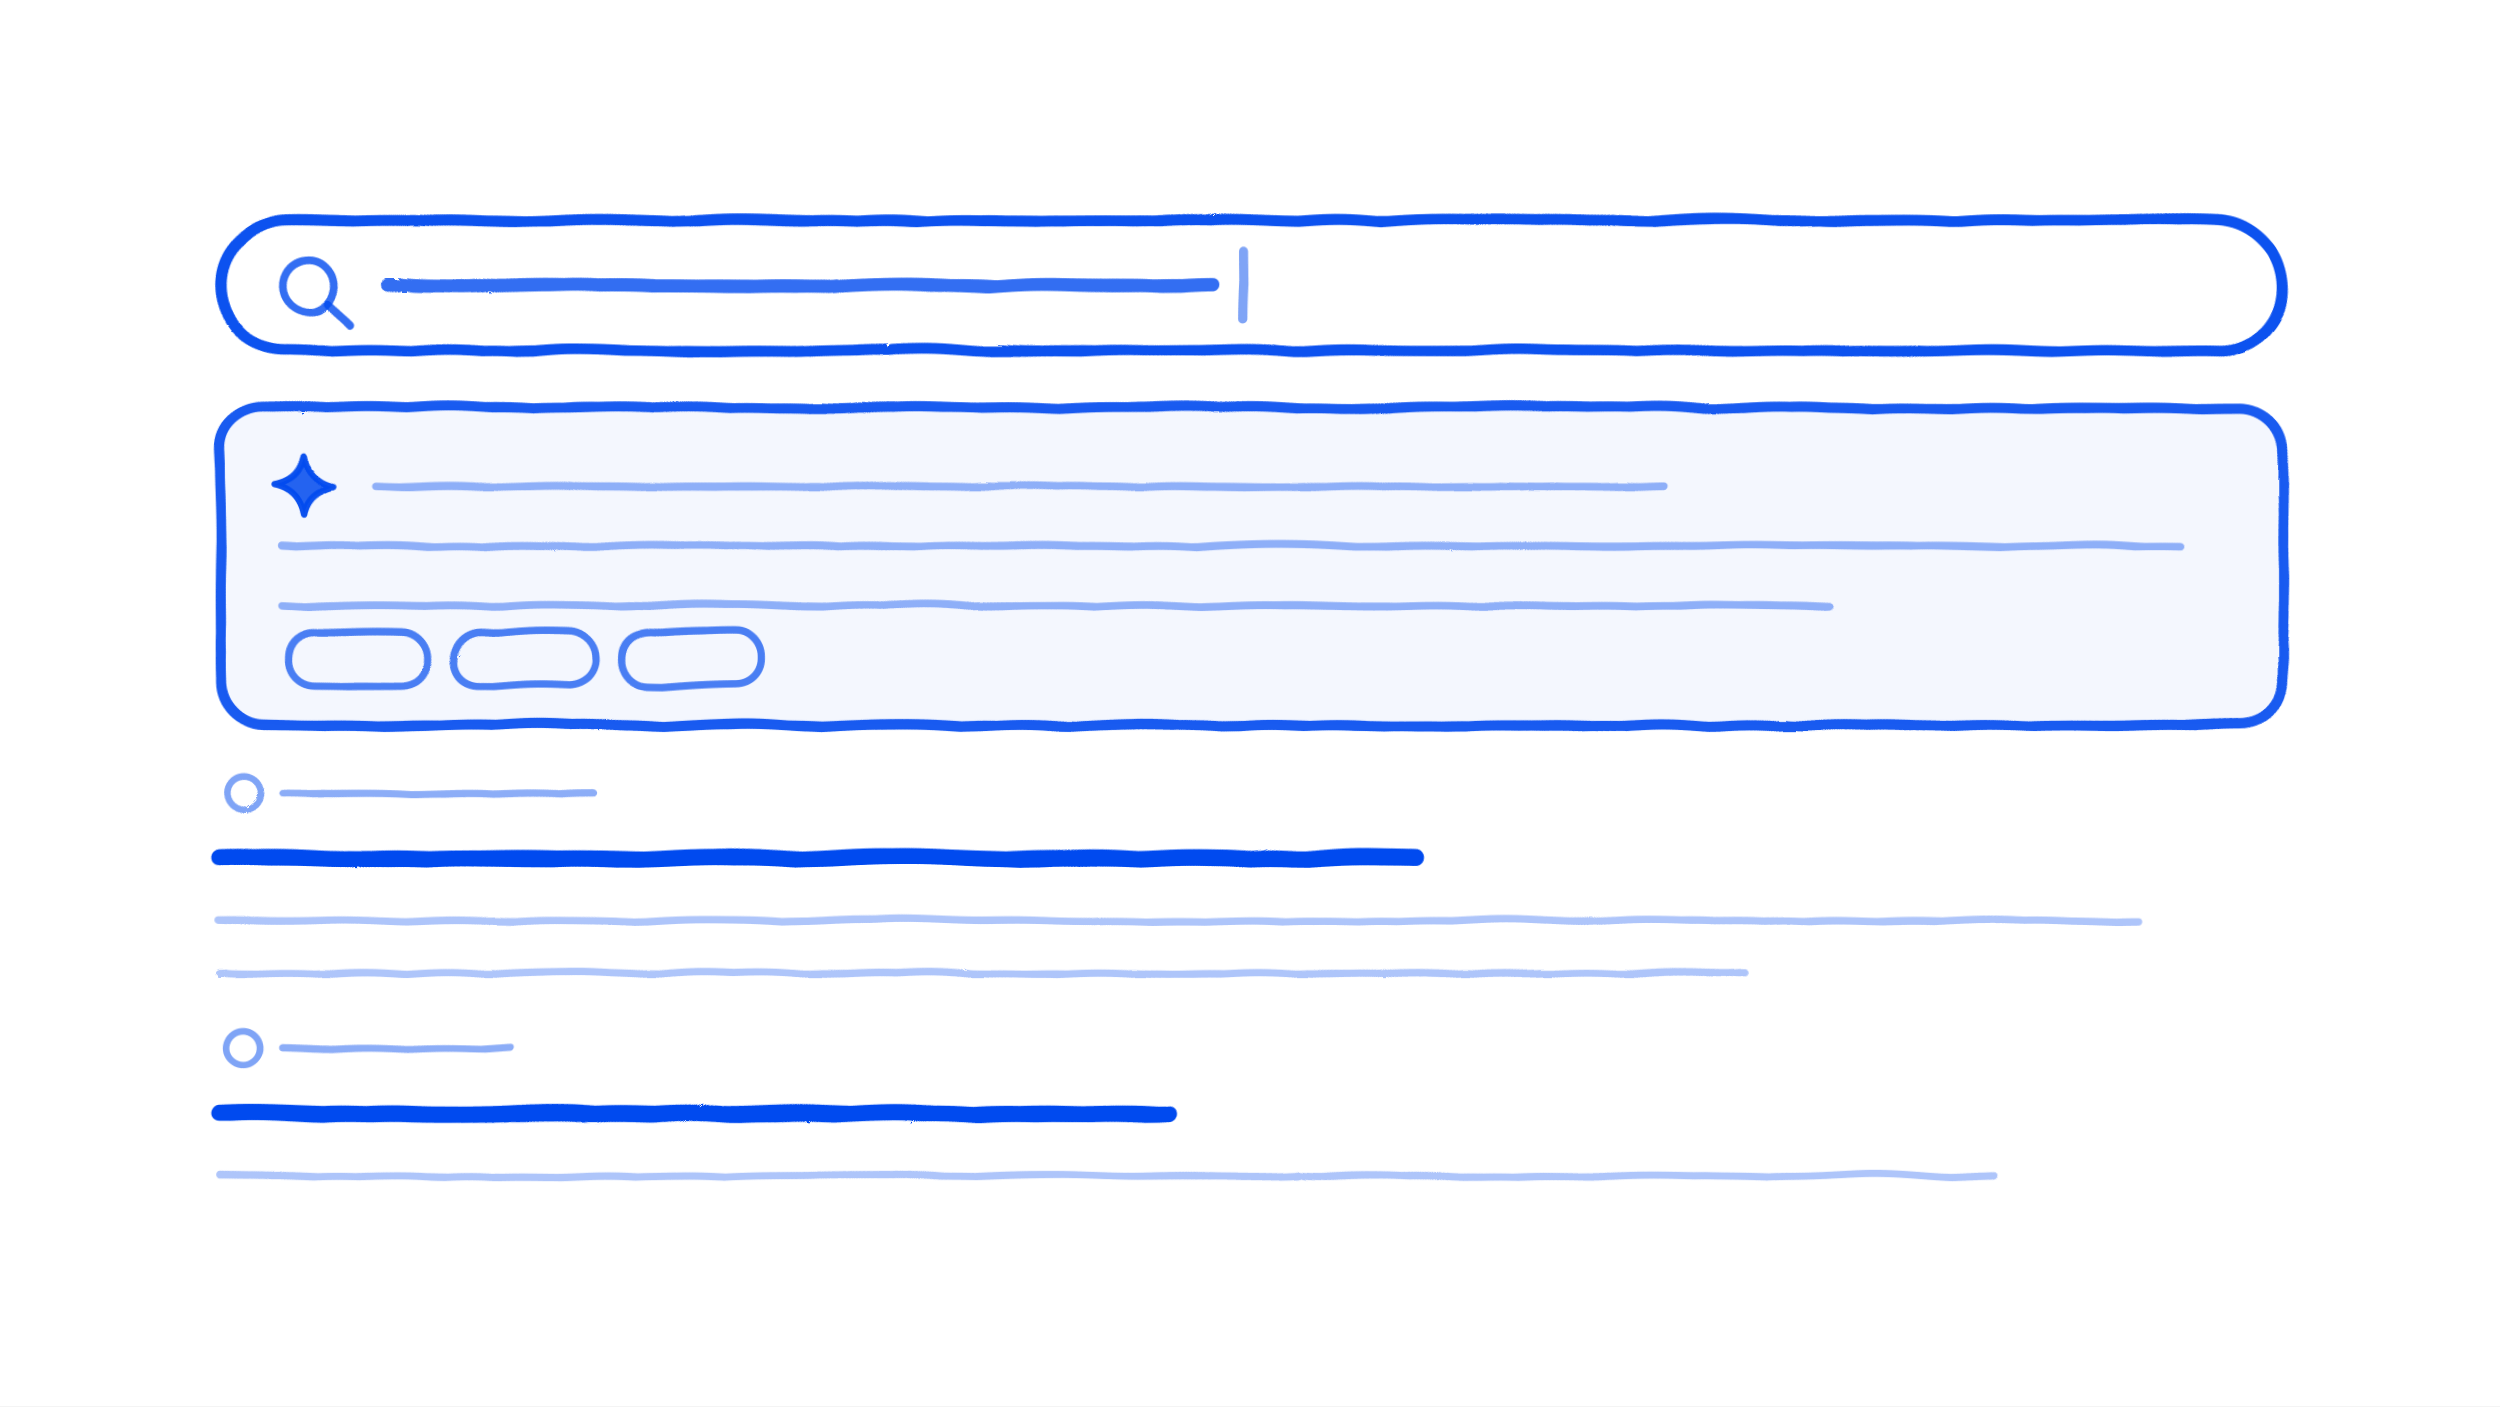
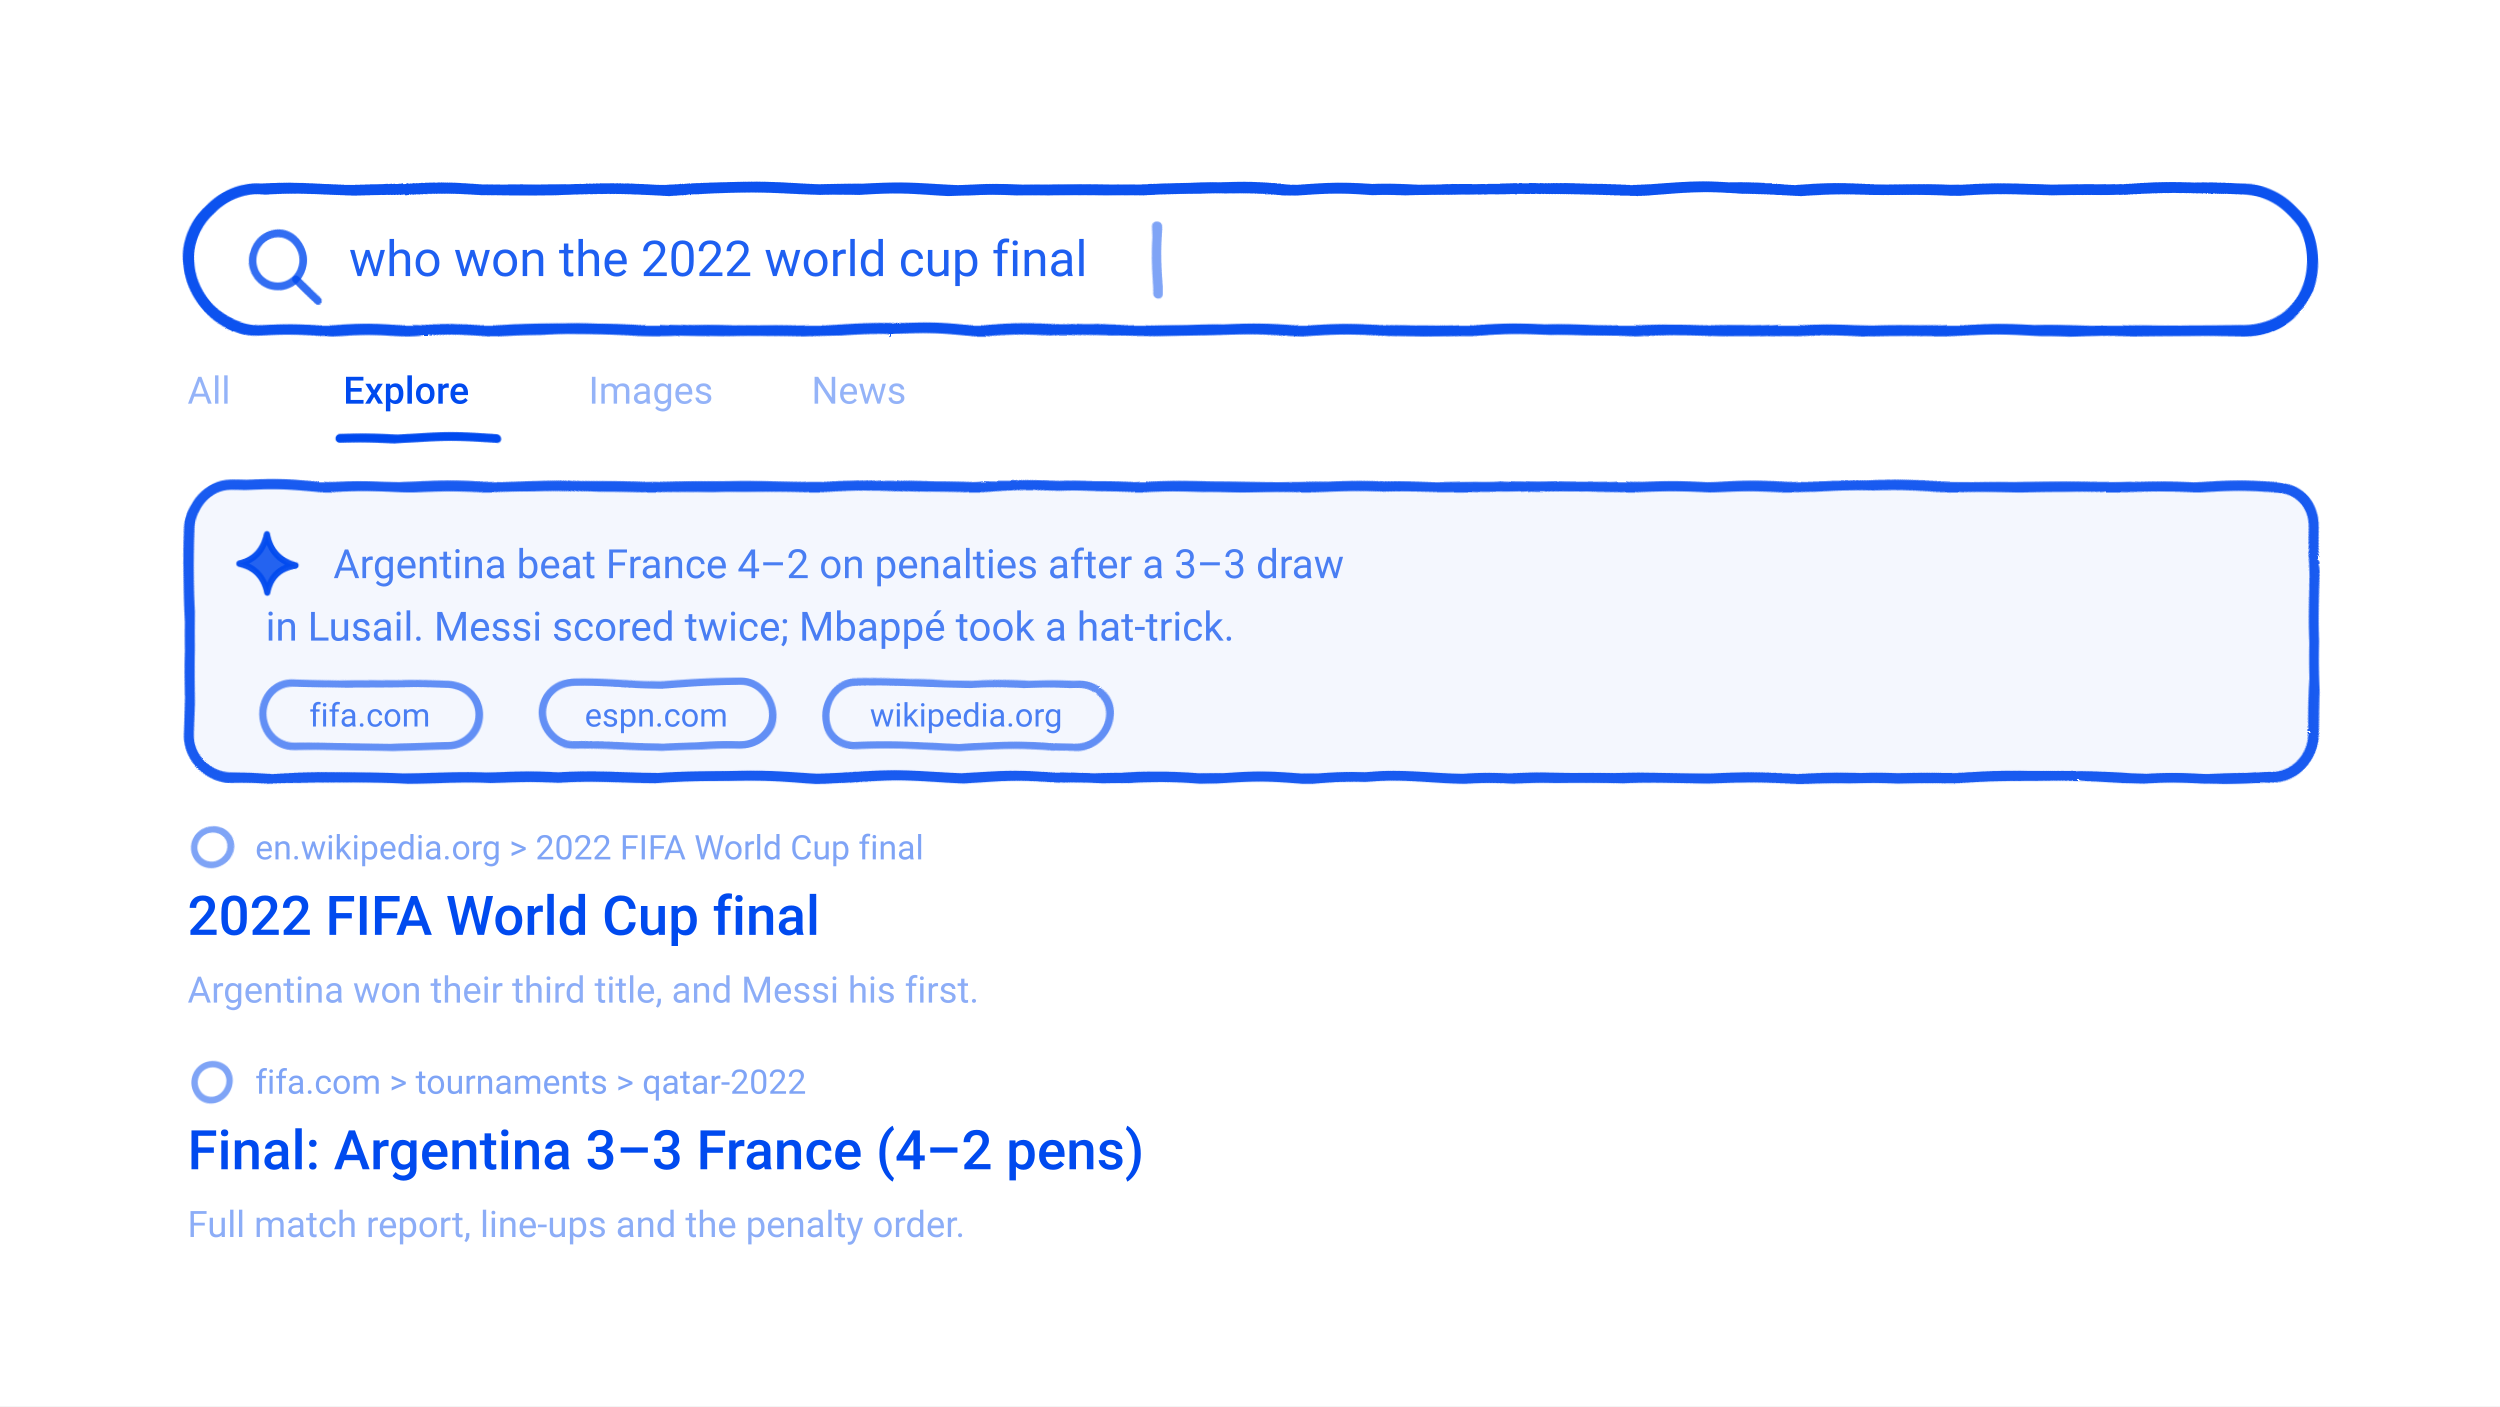
<svg xmlns="http://www.w3.org/2000/svg" viewBox="0 0 960 540" width="960" height="540" role="img" stroke-linejoin="round">
  <defs>
    <filter id="rough" x="-20%" y="-20%" width="140%" height="140%">
      <feTurbulence type="turbulence" baseFrequency="0.016" numOctaves="2" seed="7" result="n" />
      <feDisplacementMap in="SourceGraphic" in2="n" scale="2.4" xChannelSelector="R" yChannelSelector="G" />
    </filter>
  </defs>
  <rect width="960" height="540" fill="#FFFFFF" />
  <g filter="url(#rough)">
-     <rect x="84.0" y="84.0" width="792.0" height="50.0" rx="25" fill="none" stroke="#004AEF" stroke-opacity="0.95" stroke-width="4.2" />
-     <circle cx="118.0" cy="109.0" r="10.0" fill="none" stroke="#004AEF" stroke-opacity="0.80" stroke-width="3.0" />
-     <path d="M125.2,116.2 L133.5,124.5" fill="none" stroke="#004AEF" stroke-opacity="0.80" stroke-width="3.0" stroke-linecap="round" />
-     <path d="M148.0,109.0 L464.8,109.0" fill="none" stroke="#004AEF" stroke-opacity="0.80" stroke-width="5.1" stroke-linecap="round" />
-     <path d="M476.8,96.0 L476.8,122.0" fill="none" stroke="#004AEF" stroke-opacity="0.50" stroke-width="3.6" stroke-linecap="round" />
-     <rect x="84.0" y="156.0" width="792.0" height="122.0" rx="16" fill="#004AEF" fill-opacity="0.045" stroke="#004AEF" stroke-opacity="0.90" stroke-width="3.9" />
-     <path d="M116.0,175.0 Q117.9,184.1 127.0,186.0 Q117.9,187.9 116.0,197.0 Q114.1,187.9 105.0,186.0 Q114.1,184.1 116.0,175.0 Z" fill="#004AEF" fill-opacity="0.85" stroke="#004AEF" stroke-opacity="0.95" stroke-width="2.4" stroke-linejoin="round" />
-     <path d="M143.4,186.0 L638.4,186.0" fill="none" stroke="#004AEF" stroke-opacity="0.42" stroke-width="3.0" stroke-linecap="round" />
-     <path d="M107.8,209.0 L836.4,209.0" fill="none" stroke="#004AEF" stroke-opacity="0.42" stroke-width="3.0" stroke-linecap="round" />
-     <path d="M107.8,232.0 L701.8,232.0" fill="none" stroke="#004AEF" stroke-opacity="0.42" stroke-width="3.0" stroke-linecap="round" />
-     <rect x="110.0" y="242.0" width="54.0" height="21.0" rx="10" fill="none" stroke="#004AEF" stroke-opacity="0.70" stroke-width="2.85" />
-     <rect x="174.0" y="242.0" width="54.0" height="21.0" rx="10" fill="none" stroke="#004AEF" stroke-opacity="0.70" stroke-width="2.85" />
-     <rect x="238.0" y="242.0" width="54.0" height="21.0" rx="10" fill="none" stroke="#004AEF" stroke-opacity="0.70" stroke-width="2.85" />
-     <circle cx="93.0" cy="304.0" r="6.5" fill="#FFFFFF" stroke="#004AEF" stroke-opacity="0.50" stroke-width="2.55" />
-     <path d="M108.0,304.0 L226.8,304.0" fill="none" stroke="#004AEF" stroke-opacity="0.45" stroke-width="2.7" stroke-linecap="round" />
-     <path d="M84.0,329.0 L543.4,329.0" fill="none" stroke="#004AEF" stroke-opacity="1.00" stroke-width="6.3" stroke-linecap="round" />
-     <path d="M84.0,353.0 L820.6,353.0" fill="none" stroke="#004AEF" stroke-opacity="0.32" stroke-width="2.85" stroke-linecap="round" />
-     <path d="M84.0,373.0 L670.1,373.0" fill="none" stroke="#004AEF" stroke-opacity="0.32" stroke-width="2.85" stroke-linecap="round" />
-     <circle cx="93.0" cy="402.0" r="6.5" fill="#FFFFFF" stroke="#004AEF" stroke-opacity="0.50" stroke-width="2.55" />
-     <path d="M108.0,402.0 L195.1,402.0" fill="none" stroke="#004AEF" stroke-opacity="0.45" stroke-width="2.7" stroke-linecap="round" />
-     <path d="M84.0,427.0 L448.3,427.0" fill="none" stroke="#004AEF" stroke-opacity="1.00" stroke-width="6.3" stroke-linecap="round" />
-     <path d="M84.0,451.0 L765.1,451.0" fill="none" stroke="#004AEF" stroke-opacity="0.32" stroke-width="2.85" stroke-linecap="round" />
+     <rect x="72.0" y="72.0" width="816.0" height="54.0" rx="27" fill="none" stroke="#004AEF" stroke-opacity="0.95" stroke-width="4.2" />
+     <circle cx="106.0" cy="99.0" r="10.0" fill="none" stroke="#004AEF" stroke-opacity="0.80" stroke-width="3.0" />
+     <path d="M113.2,106.2 L121.5,114.5" fill="none" stroke="#004AEF" stroke-opacity="0.80" stroke-width="3.0" stroke-linecap="round" />
+     <path d="M444.0,86.0 L444.0,112.0" fill="none" stroke="#004AEF" stroke-opacity="0.50" stroke-width="3.6" stroke-linecap="round" />
+     <path d="M129.8,168.0 L189.8,168.0" fill="none" stroke="#004AEF" stroke-opacity="1.00" stroke-width="3.3" stroke-linecap="round" />
+     <rect x="72.0" y="186.0" width="816.0" height="112.0" rx="16" fill="#004AEF" fill-opacity="0.045" stroke="#004AEF" stroke-opacity="0.90" stroke-width="3.9" />
+     <path d="M102.0,205.0 Q103.9,214.1 113.0,216.0 Q103.9,217.9 102.0,227.0 Q100.1,217.9 91.0,216.0 Q100.1,214.1 102.0,205.0 Z" fill="#004AEF" fill-opacity="0.85" stroke="#004AEF" stroke-opacity="0.95" stroke-width="2.4" stroke-linejoin="round" />
+     <rect x="100.0" y="262.0" width="84.0" height="24.0" rx="12" fill="none" stroke="#004AEF" stroke-opacity="0.60" stroke-width="2.85" />
+     <rect x="208.0" y="262.0" width="88.0" height="24.0" rx="12" fill="none" stroke="#004AEF" stroke-opacity="0.60" stroke-width="2.85" />
+     <rect x="316.0" y="262.0" width="110.0" height="24.0" rx="12" fill="none" stroke="#004AEF" stroke-opacity="0.60" stroke-width="2.85" />
+     <circle cx="81.0" cy="325.0" r="7.0" fill="#FFFFFF" stroke="#004AEF" stroke-opacity="0.50" stroke-width="2.55" />
+     <circle cx="81.0" cy="415.0" r="7.0" fill="#FFFFFF" stroke="#004AEF" stroke-opacity="0.50" stroke-width="2.55" />
  </g>
+   <text x="134.0" y="106.0" font-family="system-ui, -apple-system, Segoe UI, Roboto, Helvetica, Arial, sans-serif" font-size="19" font-weight="400" fill="#004AEF" fill-opacity="0.88" text-anchor="start" xml:space="preserve">who won the 2022 world cup final</text>
+   <text x="72.0" y="155.0" font-family="system-ui, -apple-system, Segoe UI, Roboto, Helvetica, Arial, sans-serif" font-size="14.5" font-weight="400" fill="#004AEF" fill-opacity="0.42" text-anchor="start" xml:space="preserve">All</text>
+   <text x="131.8" y="155.0" font-family="system-ui, -apple-system, Segoe UI, Roboto, Helvetica, Arial, sans-serif" font-size="14.5" font-weight="500" fill="#004AEF" fill-opacity="1.00" text-anchor="start" xml:space="preserve">Explore</text>
+   <text x="226.0" y="155.0" font-family="system-ui, -apple-system, Segoe UI, Roboto, Helvetica, Arial, sans-serif" font-size="14.5" font-weight="400" fill="#004AEF" fill-opacity="0.42" text-anchor="start" xml:space="preserve">Images</text>
+   <text x="311.6" y="155.0" font-family="system-ui, -apple-system, Segoe UI, Roboto, Helvetica, Arial, sans-serif" font-size="14.5" font-weight="400" fill="#004AEF" fill-opacity="0.42" text-anchor="start" xml:space="preserve">News</text>
+   <text x="128.0" y="222.0" font-family="system-ui, -apple-system, Segoe UI, Roboto, Helvetica, Arial, sans-serif" font-size="15.5" font-weight="400" fill="#004AEF" fill-opacity="0.70" text-anchor="start" xml:space="preserve">Argentina beat France 4–2 on penalties after a 3–3 draw</text>
+   <text x="102.0" y="246.0" font-family="system-ui, -apple-system, Segoe UI, Roboto, Helvetica, Arial, sans-serif" font-size="15.5" font-weight="400" fill="#004AEF" fill-opacity="0.70" text-anchor="start" xml:space="preserve">in Lusail. Messi scored twice; Mbappé took a hat-trick.</text>
+   <text x="142.0" y="279.0" font-family="system-ui, -apple-system, Segoe UI, Roboto, Helvetica, Arial, sans-serif" font-size="12.5" font-weight="400" fill="#004AEF" fill-opacity="0.70" text-anchor="middle" xml:space="preserve">fifa.com</text>
+   <text x="252.0" y="279.0" font-family="system-ui, -apple-system, Segoe UI, Roboto, Helvetica, Arial, sans-serif" font-size="12.5" font-weight="400" fill="#004AEF" fill-opacity="0.70" text-anchor="middle" xml:space="preserve">espn.com</text>
+   <text x="371.0" y="279.0" font-family="system-ui, -apple-system, Segoe UI, Roboto, Helvetica, Arial, sans-serif" font-size="12.5" font-weight="400" fill="#004AEF" fill-opacity="0.70" text-anchor="middle" xml:space="preserve">wikipedia.org</text>
+   <text x="98.0" y="330.0" font-family="system-ui, -apple-system, Segoe UI, Roboto, Helvetica, Arial, sans-serif" font-size="13" font-weight="400" fill="#004AEF" fill-opacity="0.50" text-anchor="start" xml:space="preserve">en.wikipedia.org &gt; 2022 FIFA World Cup final</text>
+   <text x="72.0" y="359.0" font-family="system-ui, -apple-system, Segoe UI, Roboto, Helvetica, Arial, sans-serif" font-size="21" font-weight="500" fill="#004AEF" fill-opacity="1.00" text-anchor="start" xml:space="preserve">2022 FIFA World Cup final</text>
+   <text x="72.0" y="385.0" font-family="system-ui, -apple-system, Segoe UI, Roboto, Helvetica, Arial, sans-serif" font-size="14" font-weight="400" fill="#004AEF" fill-opacity="0.45" text-anchor="start" xml:space="preserve">Argentina won their third title, and Messi his first.</text>
+   <text x="98.0" y="420.0" font-family="system-ui, -apple-system, Segoe UI, Roboto, Helvetica, Arial, sans-serif" font-size="13" font-weight="400" fill="#004AEF" fill-opacity="0.50" text-anchor="start" xml:space="preserve">fifa.com &gt; tournaments &gt; qatar-2022</text>
+   <text x="72.0" y="449.0" font-family="system-ui, -apple-system, Segoe UI, Roboto, Helvetica, Arial, sans-serif" font-size="21" font-weight="500" fill="#004AEF" fill-opacity="1.00" text-anchor="start" xml:space="preserve">Final: Argentina 3–3 France (4–2 pens)</text>
+   <text x="72.0" y="475.0" font-family="system-ui, -apple-system, Segoe UI, Roboto, Helvetica, Arial, sans-serif" font-size="14" font-weight="400" fill="#004AEF" fill-opacity="0.45" text-anchor="start" xml:space="preserve">Full match report, line-ups and the penalty order.</text>
</svg>
